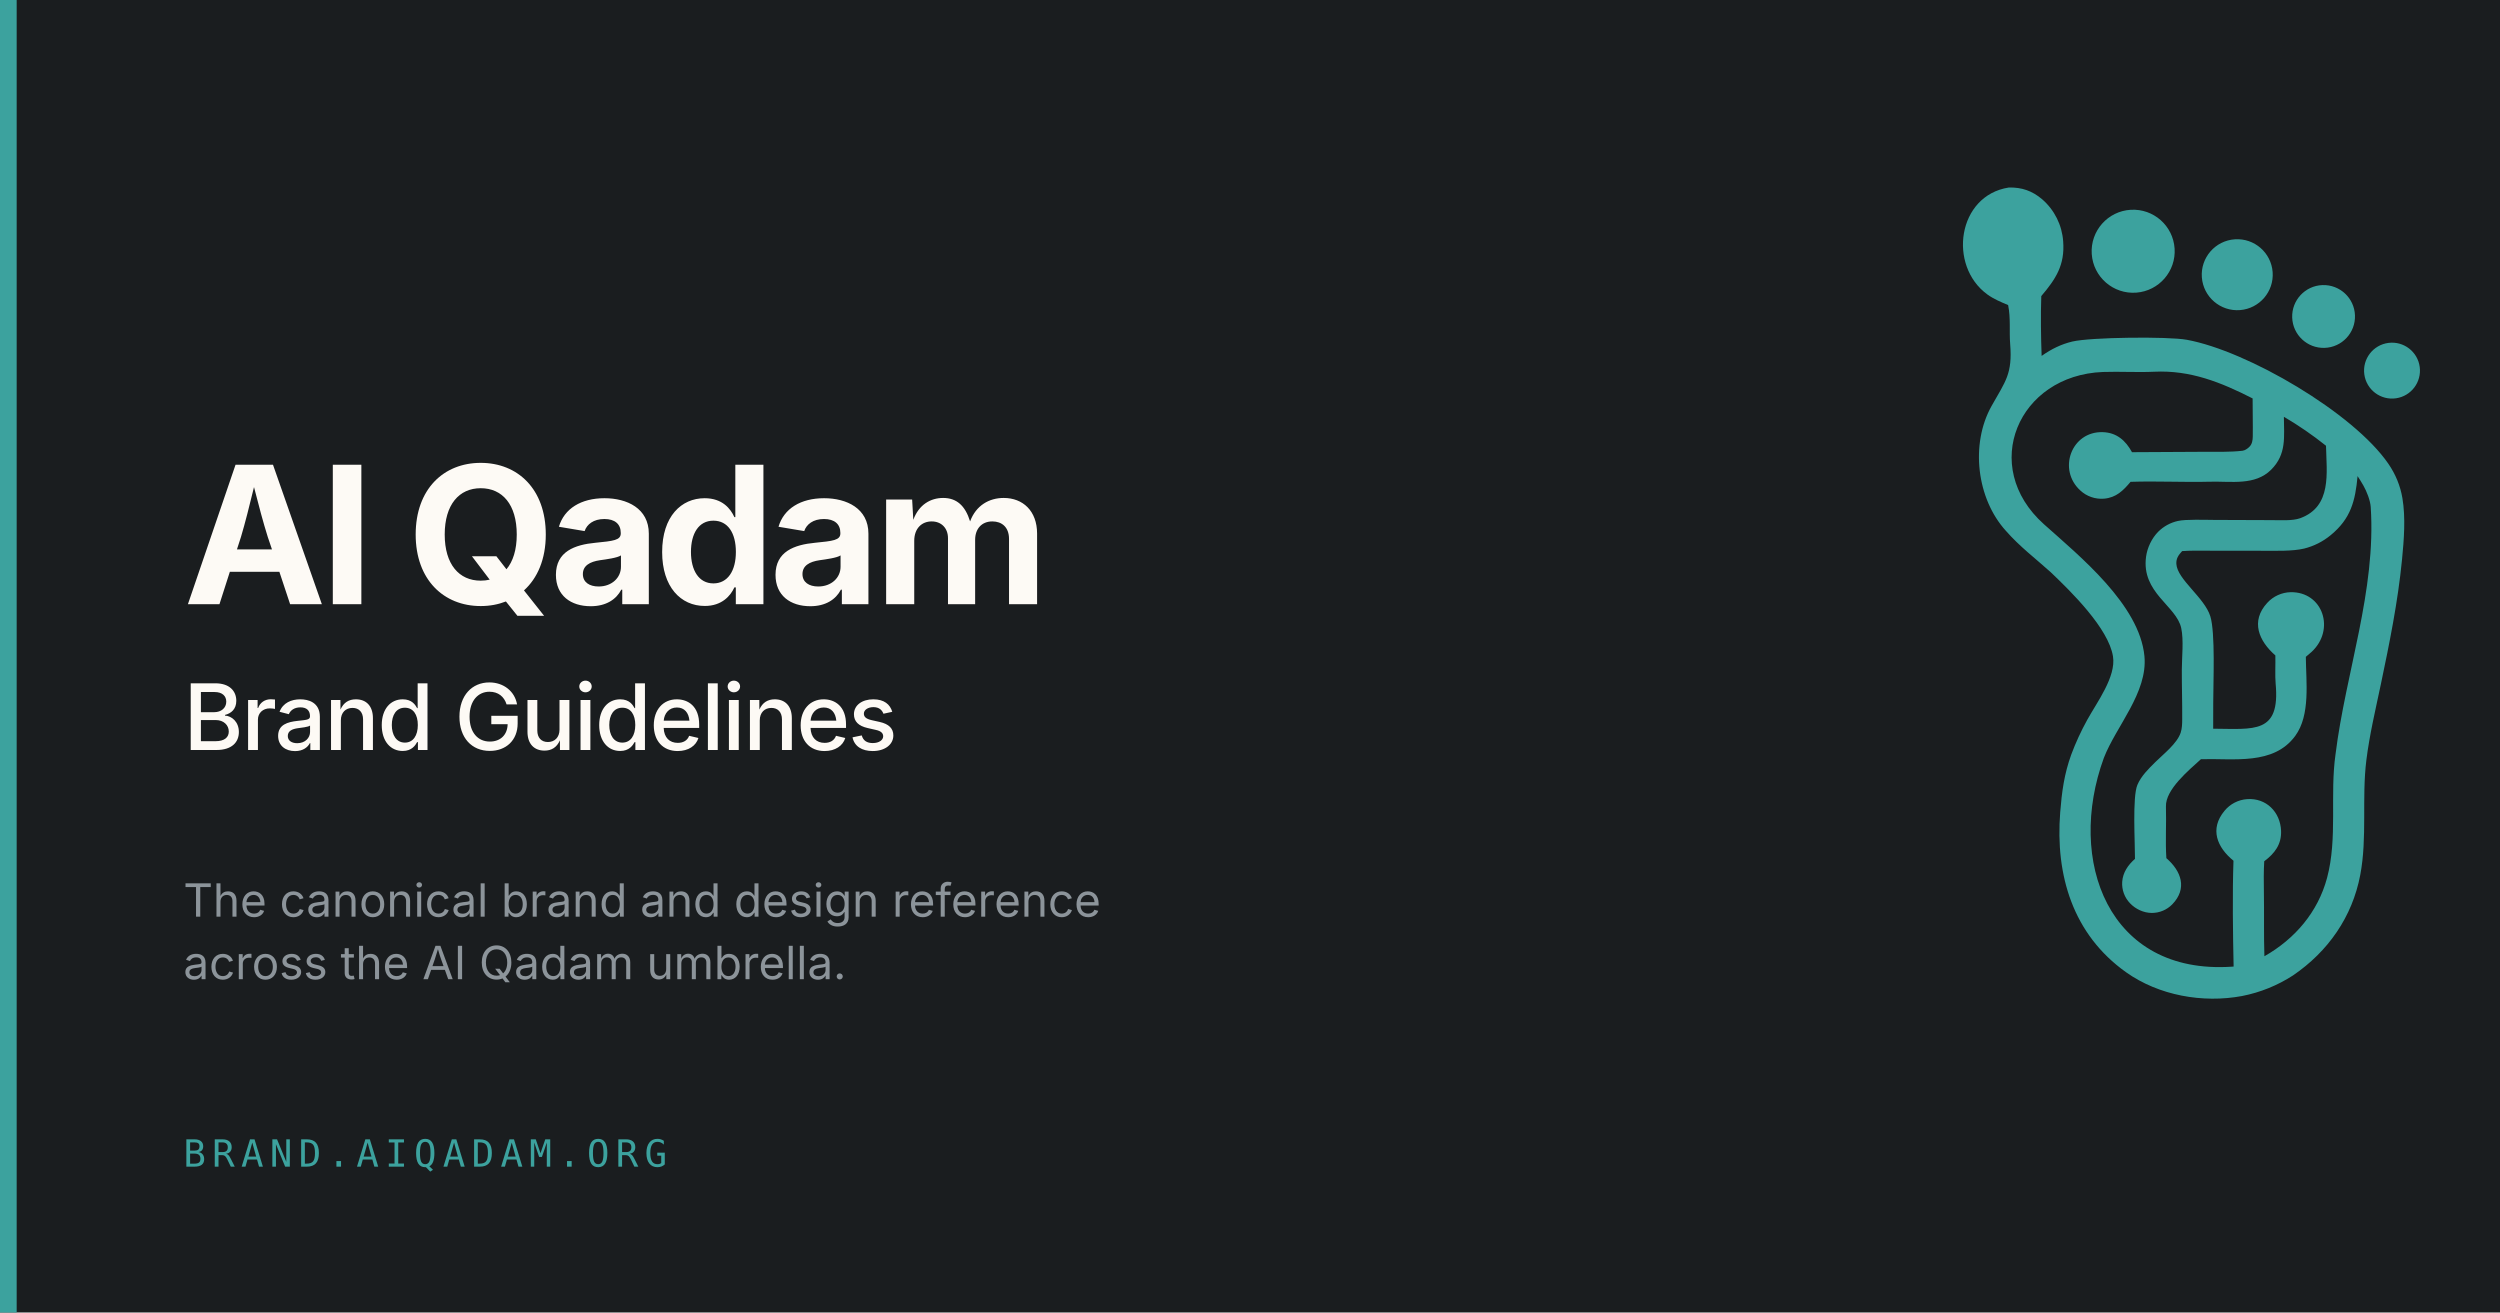
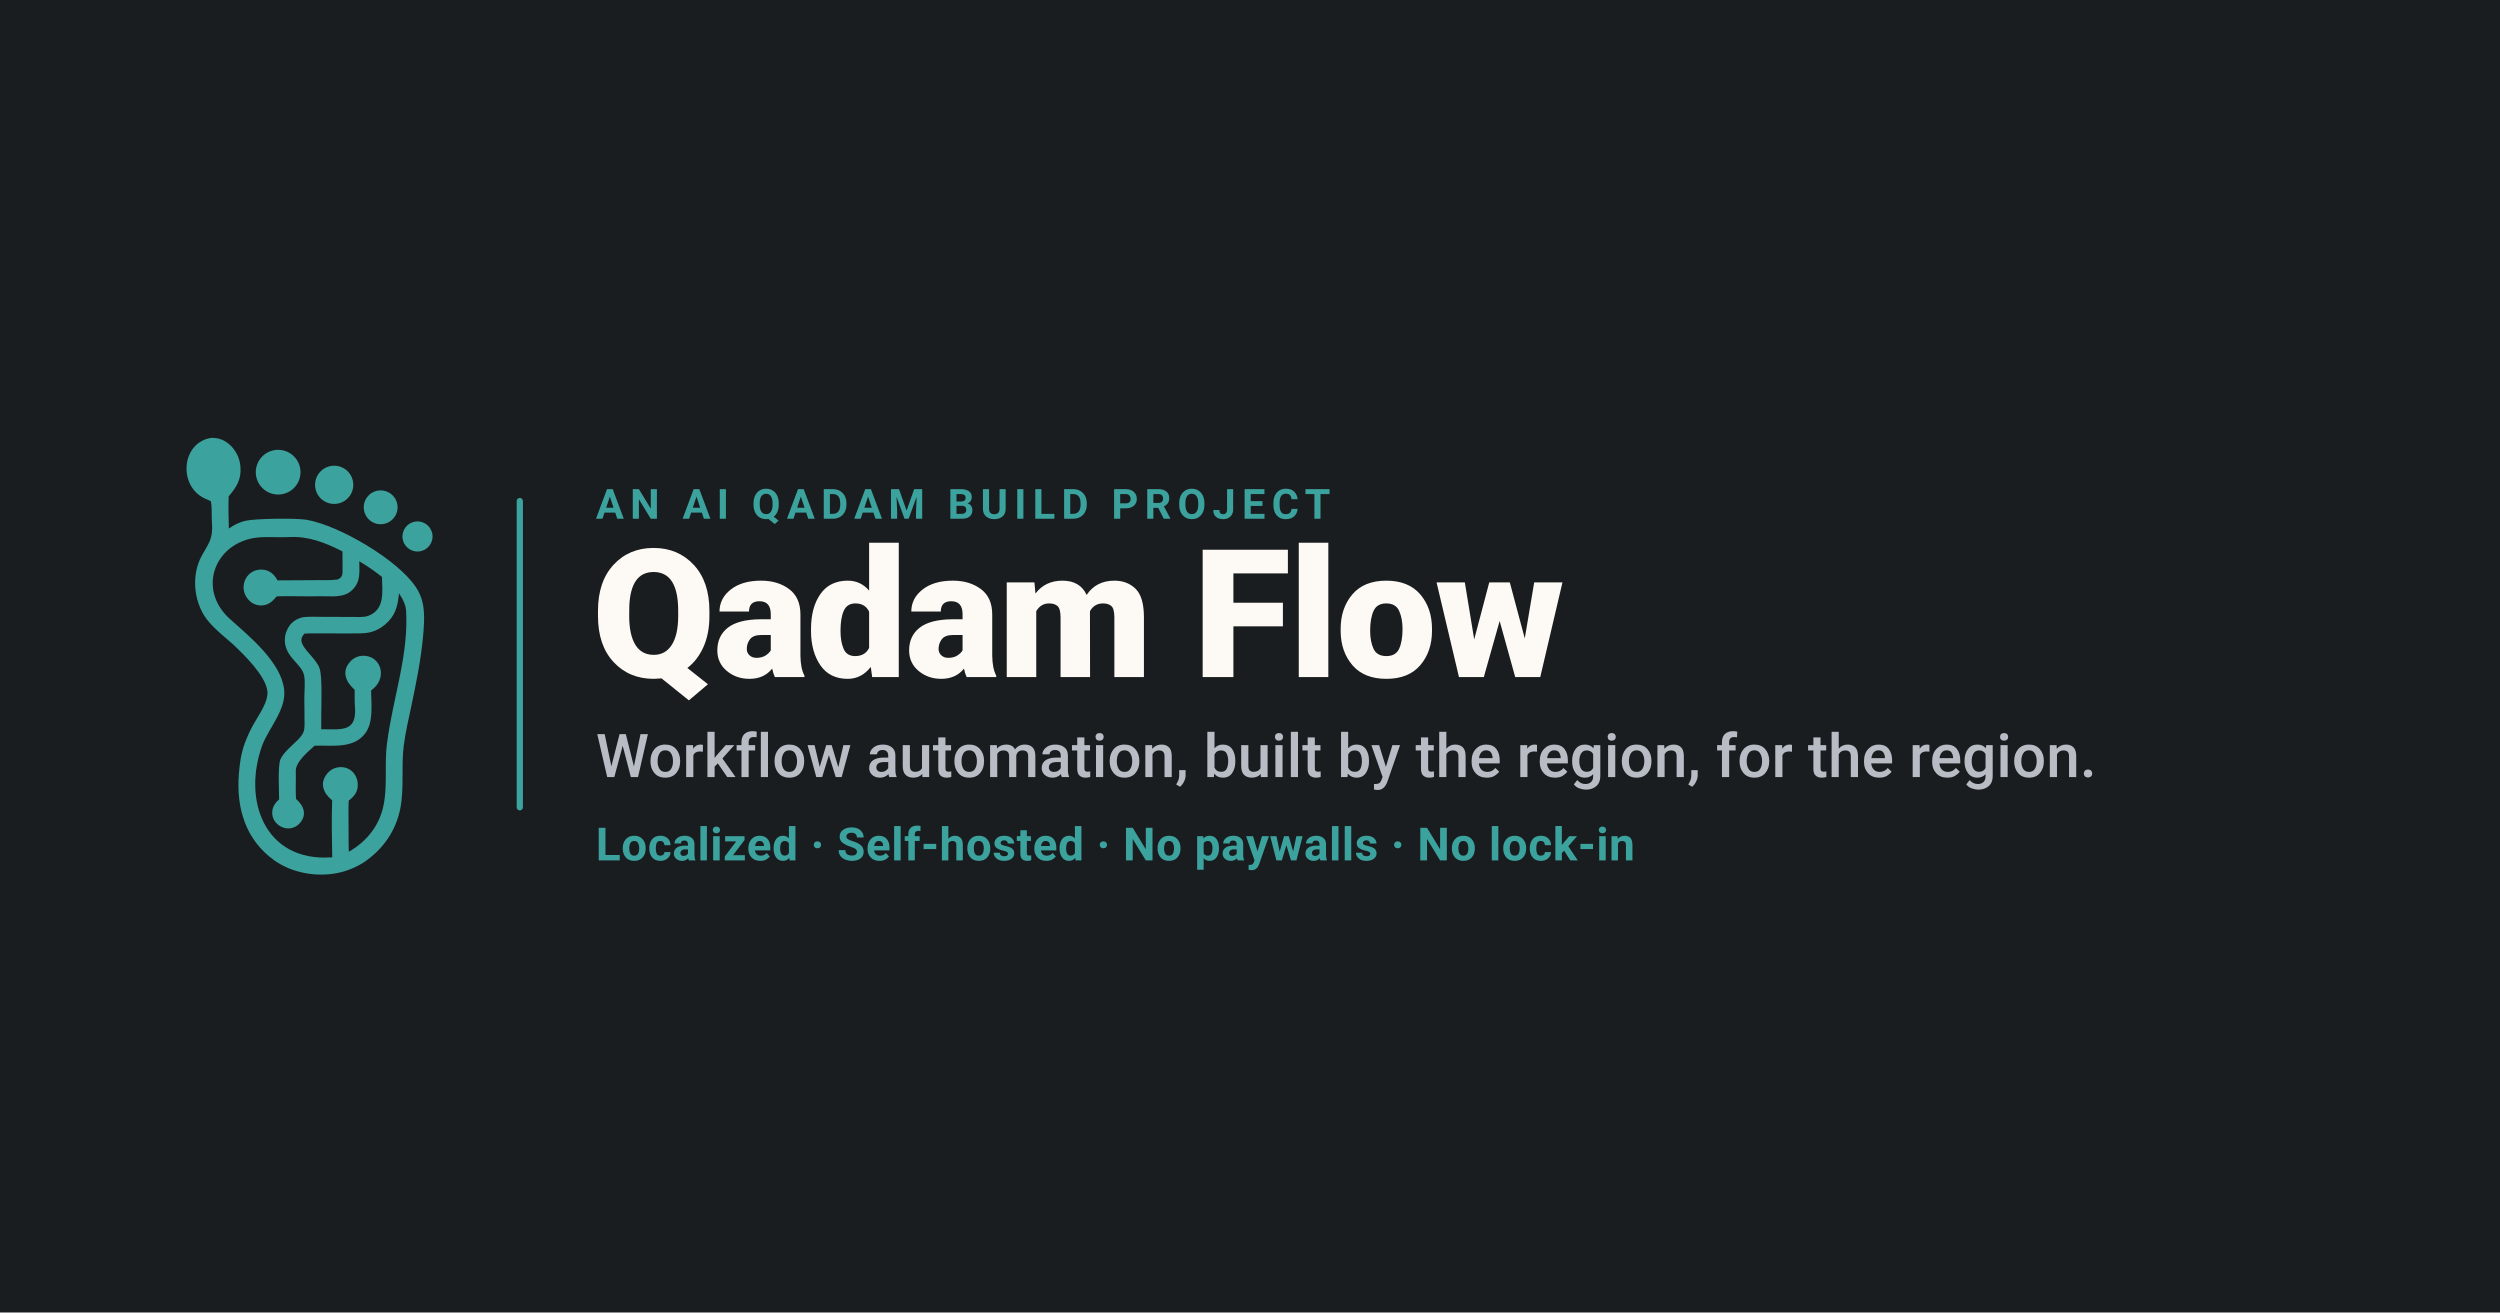
- <svg xmlns="http://www.w3.org/2000/svg" viewBox="0 0 1200 630" width="1200" height="630" role="img" aria-label="AI Qadam Brand Guidelines">
-   <defs>
+ <svg xmlns="http://www.w3.org/2000/svg" viewBox="0 0 1200 630" width="1200" height="630" role="img" aria-label="Qadam Flow — workflow automation, built by the region, for the region">
+   <rect width="1200" height="630" fill="#1A1D1F" />
+   <g transform="translate(0 135)">
    <style>
-       .bg { fill: #1A1D1F; }
-       .teal { fill: #3CA29E; }
-       .fg { fill: #FDFAF5; }
-       .muted { fill: #8C949A; }
-     </style>
-   </defs>
-   <rect class="bg" width="1200" height="630" />
-   <rect class="teal" x="0" y="0" width="8" height="630" />
-   <g transform="translate(800, 90) scale(1.18)">
-     <path class="teal" d="M139.184 0.007C144.432 -0.117 148.69 1.352 152.72 4.769C157.749 9.117 160.834 15.293 161.292 21.925C162.035 31.589 158.219 37.306 152.386 44.166C152.123 51.732 152.238 60.959 152.527 68.51L152.793 68.322C156.516 65.71 160.544 63.724 164.981 62.666C172.46 60.881 203.916 60.548 211.564 61.941C236.249 66.436 279.47 91.731 293.595 112.412C296.495 116.657 298.424 121.276 299.283 126.35C300.633 134.321 299.917 143.279 299.132 151.309C297.451 168.568 294.017 185.42 290.455 202.366C288.323 212.493 285.895 222.669 284.62 232.944C282.701 248.447 285.042 264.359 282.132 279.671C278.882 296.756 269.057 310.765 254.807 320.497C248.492 324.593 241.451 327.443 234.064 328.887C218.074 331.881 200.145 328.665 186.867 319.215C165.193 303.793 158.063 279.69 160.081 254.184C160.743 245.812 161.701 238.587 164.596 230.622C166.414 225.766 168.588 221.047 171.102 216.51C175.061 209.323 182.868 199.015 181.553 190.737C179.737 179.303 164.513 164.392 156.245 156.51C150.042 150.925 143.597 146.053 138.064 139.744C126.058 126.603 123.479 104.369 132.157 88.893C137.811 78.809 140.719 75.867 139.725 63.602C139.319 58.589 139.988 53.191 138.9 47.828C135.981 46.595 133.014 45.373 130.442 43.501C114.355 31.795 118.242 3.247 139.184 0.007ZM238.354 85.802C225.423 79.219 213.032 74.238 198.326 74.94C191.547 75.263 184.35 74.799 177.493 75.041C142.977 76.346 127.151 113.448 153.465 136.973C167.964 149.935 192.361 169.718 194.348 190.637C195.756 205.462 182.828 219.117 177.825 232.065C162.629 273.727 179.534 320.274 229.795 316.961C230.073 316.946 230.348 316.924 230.626 316.899C230.338 303.849 230.101 286.902 230.57 273.855C223.898 268.427 220.761 260.955 226.914 253.558C229.189 250.777 232.511 249.055 236.098 248.802C243.901 248.24 249.636 254.071 249.929 261.699C250.142 267.242 247.288 270.924 243.076 274.071C242.838 278.149 242.866 282.386 242.938 286.48C243.088 295.192 242.861 304.011 243.145 312.711C255.517 305.699 264.908 294.768 268.63 280.852C272.983 264.593 269.714 247.077 272.086 230.505C276.223 197.226 288.642 163.907 286.398 129.992C286.217 127.241 284.748 123.608 283.42 121.254C282.666 119.946 281.88 118.66 281.051 117.398C280.117 127.459 278.332 134.671 270.135 141.401C266.979 144.019 263.276 145.891 259.298 146.877C254.623 147.999 247.738 147.774 242.779 147.77L222.157 147.749C218.279 147.746 213.488 147.62 209.684 147.898C208.24 149.484 207.204 150.86 207.331 153.108C207.689 159.45 218.764 166.768 221.145 174.42C223.23 181.124 222.33 201.483 222.333 209.59L222.31 220.151C238.97 220.249 249.611 222.355 247.723 201.868C247.42 198.573 247.704 193.829 247.601 190.34C240.892 184.486 237.41 176.443 244.298 168.96C246.751 166.27 250.201 164.7 253.839 164.618C266.954 164.412 272.104 179.87 262.317 188.931C261.57 189.621 260.798 190.281 260.001 190.91C260.073 201.03 261.954 214.563 255.673 223.102C246.813 235.142 230.682 232.165 217.336 232.555C212.445 237.014 202.877 244.861 203.094 251.789C203.308 258.608 202.813 266.049 203.269 272.818C209.325 278.036 211.916 285.167 205.659 291.608C203.476 293.839 200.484 295.096 197.361 295.096C194.048 295.087 190.752 293.546 188.483 291.159C186.248 288.837 185.092 285.68 185.298 282.464C185.563 278.614 187.681 275.568 190.5 273.102C190.53 266.499 189.399 247.977 191.475 243.024C192.986 239.418 196.025 236.459 198.754 233.752C202.068 230.468 207.645 226.18 209.095 221.746C209.657 220.029 209.695 218.162 209.71 216.37C209.765 209.608 209.525 202.84 209.555 196.076C209.578 190.972 210.367 184.118 209.306 179.2C207.351 170.131 193.02 164.862 195.007 150.179C195.502 146.517 197.32 142.694 199.936 140.04C202.128 137.852 204.896 136.332 207.918 135.655C211.141 134.909 219.085 135.206 222.776 135.221L246.232 135.307C249.582 135.318 254.616 135.648 257.701 134.524C270.67 129.794 268.448 116.107 268.204 105.047C262.782 100.718 257.054 96.78 251.073 93.265C251.101 101.415 252.26 108.449 245.87 114.816C239.298 121.362 229.598 119.448 221.067 119.676C210.363 119.963 199.417 119.357 188.707 119.727C185.73 123.265 182.863 126.176 177.869 126.581C174.345 126.861 170.864 125.653 168.27 123.25C158.937 114.752 164.602 99.161 177.352 99.517C183.045 99.676 186.689 102.916 189.288 107.671L218.904 107.509C223.954 107.487 229.161 107.667 234.164 107.095C235.254 106.965 236.185 106.29 236.954 105.567C238.176 104.42 238.386 102.858 238.414 101.252C238.495 96.108 238.335 90.948 238.354 85.802Z" />
-     <path class="teal" d="M188.806 9.065C198.057 8.539 206.004 15.565 206.617 24.81C207.231 34.055 200.281 42.069 191.042 42.77C181.678 43.481 173.532 36.417 172.91 27.046C172.289 17.676 179.43 9.597 188.806 9.065Z" />
-     <path class="teal" d="M231.132 21.072C239.054 20.541 245.917 26.503 246.498 34.419C247.079 42.334 241.161 49.235 233.248 49.867C225.267 50.505 218.289 44.522 217.701 36.534C217.114 28.546 223.142 21.607 231.132 21.072Z" />
-     <path class="teal" d="M266.742 39.697C273.811 39.432 279.745 44.958 279.989 52.024C280.236 59.091 274.692 65.012 267.626 65.237C260.586 65.46 254.692 59.945 254.451 52.906C254.207 45.867 259.704 39.959 266.742 39.697Z" />
-     <path class="teal" d="M293.629 63.21C299.82 62.427 305.486 66.781 306.323 72.965C307.161 79.149 302.857 84.853 296.682 85.746C290.429 86.65 284.636 82.281 283.789 76.018C282.939 69.756 287.361 64.003 293.629 63.21Z" />
+     .aiq-teal  { fill: #3CA29E; }
+     .aiq-ink   { fill: #FDFAF5; }
+     .aiq-muted { fill: #B8BCC4; }
+   </style>
+     <svg x="80" y="72" width="134" height="216" viewBox="108 -5 206 340" role="img" aria-label="AI Qadam">
+       <path class="aiq-teal" d="M139.184 0.007C144.432 -0.117 148.69 1.352 152.72 4.769C157.749 9.117 160.834 15.293 161.292 21.925C162.035 31.589 158.219 37.306 152.386 44.166C152.123 51.732 152.238 60.959 152.527 68.51L152.793 68.322C156.516 65.71 160.544 63.724 164.981 62.666C172.46 60.881 203.916 60.548 211.564 61.941C236.249 66.436 279.47 91.731 293.595 112.412C296.495 116.657 298.424 121.276 299.283 126.35C300.633 134.321 299.917 143.279 299.132 151.309C297.451 168.568 294.017 185.42 290.455 202.366C288.323 212.493 285.895 222.669 284.62 232.944C282.701 248.447 285.042 264.359 282.132 279.671C278.882 296.756 269.057 310.765 254.807 320.497C248.492 324.593 241.451 327.443 234.064 328.887C218.074 331.881 200.145 328.665 186.867 319.215C165.193 303.793 158.063 279.69 160.081 254.184C160.743 245.812 161.701 238.587 164.596 230.622C166.414 225.766 168.588 221.047 171.102 216.51C175.061 209.323 182.868 199.015 181.553 190.737C179.737 179.303 164.513 164.392 156.245 156.51C150.042 150.925 143.597 146.053 138.064 139.744C126.058 126.603 123.479 104.369 132.157 88.893C137.811 78.809 140.719 75.867 139.725 63.602C139.319 58.589 139.988 53.191 138.9 47.828C135.981 46.595 133.014 45.373 130.442 43.501C114.355 31.795 118.242 3.247 139.184 0.007ZM238.354 85.802C225.423 79.219 213.032 74.238 198.326 74.94C191.547 75.263 184.35 74.799 177.493 75.041C142.977 76.346 127.151 113.448 153.465 136.973C167.964 149.935 192.361 169.718 194.348 190.637C195.756 205.462 182.828 219.117 177.825 232.065C162.629 273.727 179.534 320.274 229.795 316.961C230.073 316.946 230.348 316.924 230.626 316.899C230.338 303.849 230.101 286.902 230.57 273.855C223.898 268.427 220.761 260.955 226.914 253.558C229.189 250.777 232.511 249.055 236.098 248.802C243.901 248.24 249.636 254.071 249.929 261.699C250.142 267.242 247.288 270.924 243.076 274.071C242.838 278.149 242.866 282.386 242.938 286.48C243.088 295.192 242.861 304.011 243.145 312.711C255.517 305.699 264.908 294.768 268.63 280.852C272.983 264.593 269.714 247.077 272.086 230.505C276.223 197.226 288.642 163.907 286.398 129.992C286.217 127.241 284.748 123.608 283.42 121.254C282.666 119.946 281.88 118.66 281.051 117.398C280.117 127.459 278.332 134.671 270.135 141.401C266.979 144.019 263.276 145.891 259.298 146.877C254.623 147.999 247.738 147.774 242.779 147.77L222.157 147.749C218.279 147.746 213.488 147.62 209.684 147.898C208.24 149.484 207.204 150.86 207.331 153.108C207.689 159.45 218.764 166.768 221.145 174.42C223.23 181.124 222.33 201.483 222.333 209.59L222.31 220.151C238.97 220.249 249.611 222.355 247.723 201.868C247.42 198.573 247.704 193.829 247.601 190.34C240.892 184.486 237.41 176.443 244.298 168.96C246.751 166.27 250.201 164.7 253.839 164.618C266.954 164.412 272.104 179.87 262.317 188.931C261.57 189.621 260.798 190.281 260.001 190.91C260.073 201.03 261.954 214.563 255.673 223.102C246.813 235.142 230.682 232.165 217.336 232.555C212.445 237.014 202.877 244.861 203.094 251.789C203.308 258.608 202.813 266.049 203.269 272.818C209.325 278.036 211.916 285.167 205.659 291.608C203.476 293.839 200.484 295.096 197.361 295.096C194.048 295.087 190.752 293.546 188.483 291.159C186.248 288.837 185.092 285.68 185.298 282.464C185.563 278.614 187.681 275.568 190.5 273.102C190.53 266.499 189.399 247.977 191.475 243.024C192.986 239.418 196.025 236.459 198.754 233.752C202.068 230.468 207.645 226.18 209.095 221.746C209.657 220.029 209.695 218.162 209.71 216.37C209.765 209.608 209.525 202.84 209.555 196.076C209.578 190.972 210.367 184.118 209.306 179.2C207.351 170.131 193.02 164.862 195.007 150.179C195.502 146.517 197.32 142.694 199.936 140.04C202.128 137.852 204.896 136.332 207.918 135.655C211.141 134.909 219.085 135.206 222.776 135.221L246.232 135.307C249.582 135.318 254.616 135.648 257.701 134.524C270.67 129.794 268.448 116.107 268.204 105.047C262.782 100.718 257.054 96.78 251.073 93.265C251.101 101.415 252.26 108.449 245.87 114.816C239.298 121.362 229.598 119.448 221.067 119.676C210.363 119.963 199.417 119.357 188.707 119.727C185.73 123.265 182.863 126.176 177.869 126.581C174.345 126.861 170.864 125.653 168.27 123.25C158.937 114.752 164.602 99.161 177.352 99.517C183.045 99.676 186.689 102.916 189.288 107.671L218.904 107.509C223.954 107.487 229.161 107.667 234.164 107.095C235.254 106.965 236.185 106.29 236.954 105.567C238.176 104.42 238.386 102.858 238.414 101.252C238.495 96.108 238.335 90.948 238.354 85.802Z" />
+       <path class="aiq-teal" d="M188.806 9.065C198.057 8.539 206.004 15.565 206.617 24.81C207.231 34.055 200.281 42.069 191.042 42.77C181.678 43.481 173.532 36.417 172.91 27.046C172.289 17.676 179.43 9.597 188.806 9.065Z" />
+       <path class="aiq-teal" d="M231.132 21.072C239.054 20.541 245.917 26.503 246.498 34.419C247.079 42.334 241.161 49.235 233.248 49.867C225.267 50.505 218.289 44.522 217.701 36.534C217.114 28.546 223.142 21.607 231.132 21.072Z" />
+       <path class="aiq-teal" d="M266.742 39.697C273.811 39.432 279.745 44.958 279.989 52.024C280.236 59.091 274.692 65.012 267.626 65.237C260.586 65.46 254.692 59.945 254.451 52.906C254.207 45.867 259.704 39.959 266.742 39.697Z" />
+       <path class="aiq-teal" d="M293.629 63.21C299.82 62.427 305.486 66.781 306.323 72.965C307.161 79.149 302.857 84.853 296.682 85.746C290.429 86.65 284.636 82.281 283.789 76.018C282.939 69.756 287.361 64.003 293.629 63.21Z" />
+     </svg>
+     <rect class="aiq-teal" x="248" y="104" width="3" height="150" rx="1.5" />
+     <text x="286" y="114" font-family="system-ui, -apple-system, 'Segoe UI', Roboto, Helvetica, Arial, sans-serif" font-size="20" font-weight="700" letter-spacing="3" class="aiq-teal">AN AI QADAM BUILD PROJECT</text>
+     <text x="284" y="190" font-family="system-ui, -apple-system, 'Segoe UI', Roboto, Helvetica, Arial, sans-serif" font-size="86" font-weight="800" letter-spacing="-1" class="aiq-ink">Qadam Flow</text>
+     <text x="286" y="238" font-family="system-ui, -apple-system, 'Segoe UI', Roboto, Helvetica, Arial, sans-serif" font-size="29" font-weight="500" class="aiq-muted">Workflow automation, built by the region, for the region.</text>
+     <text x="286" y="278" font-family="system-ui, -apple-system, 'Segoe UI', Roboto, Helvetica, Arial, sans-serif" font-size="22" font-weight="600" letter-spacing="0.3" class="aiq-teal">Localized · Self-hosted · No paywalls · No lock-in</text>
  </g>
-   <text x="88" y="290" font-family="-apple-system, BlinkMacSystemFont, 'Segoe UI', sans-serif" font-size="92" font-weight="700" class="fg" letter-spacing="-3">AI Qadam</text>
-   <text x="88" y="360" font-family="-apple-system, BlinkMacSystemFont, 'Segoe UI', sans-serif" font-size="44" font-weight="500" class="fg" letter-spacing="-1">Brand Guidelines</text>
-   <text x="88" y="440" font-family="-apple-system, BlinkMacSystemFont, 'Segoe UI', sans-serif" font-size="22" class="muted">The canonical brand and design reference</text>
-   <text x="88" y="470" font-family="-apple-system, BlinkMacSystemFont, 'Segoe UI', sans-serif" font-size="22" class="muted">across the AI Qadam umbrella.</text>
-   <text x="88" y="560" font-family="ui-monospace, 'JetBrains Mono', 'SF Mono', monospace" font-size="18" class="teal" letter-spacing="3">BRAND.AIQADAM.ORG</text>
</svg>
